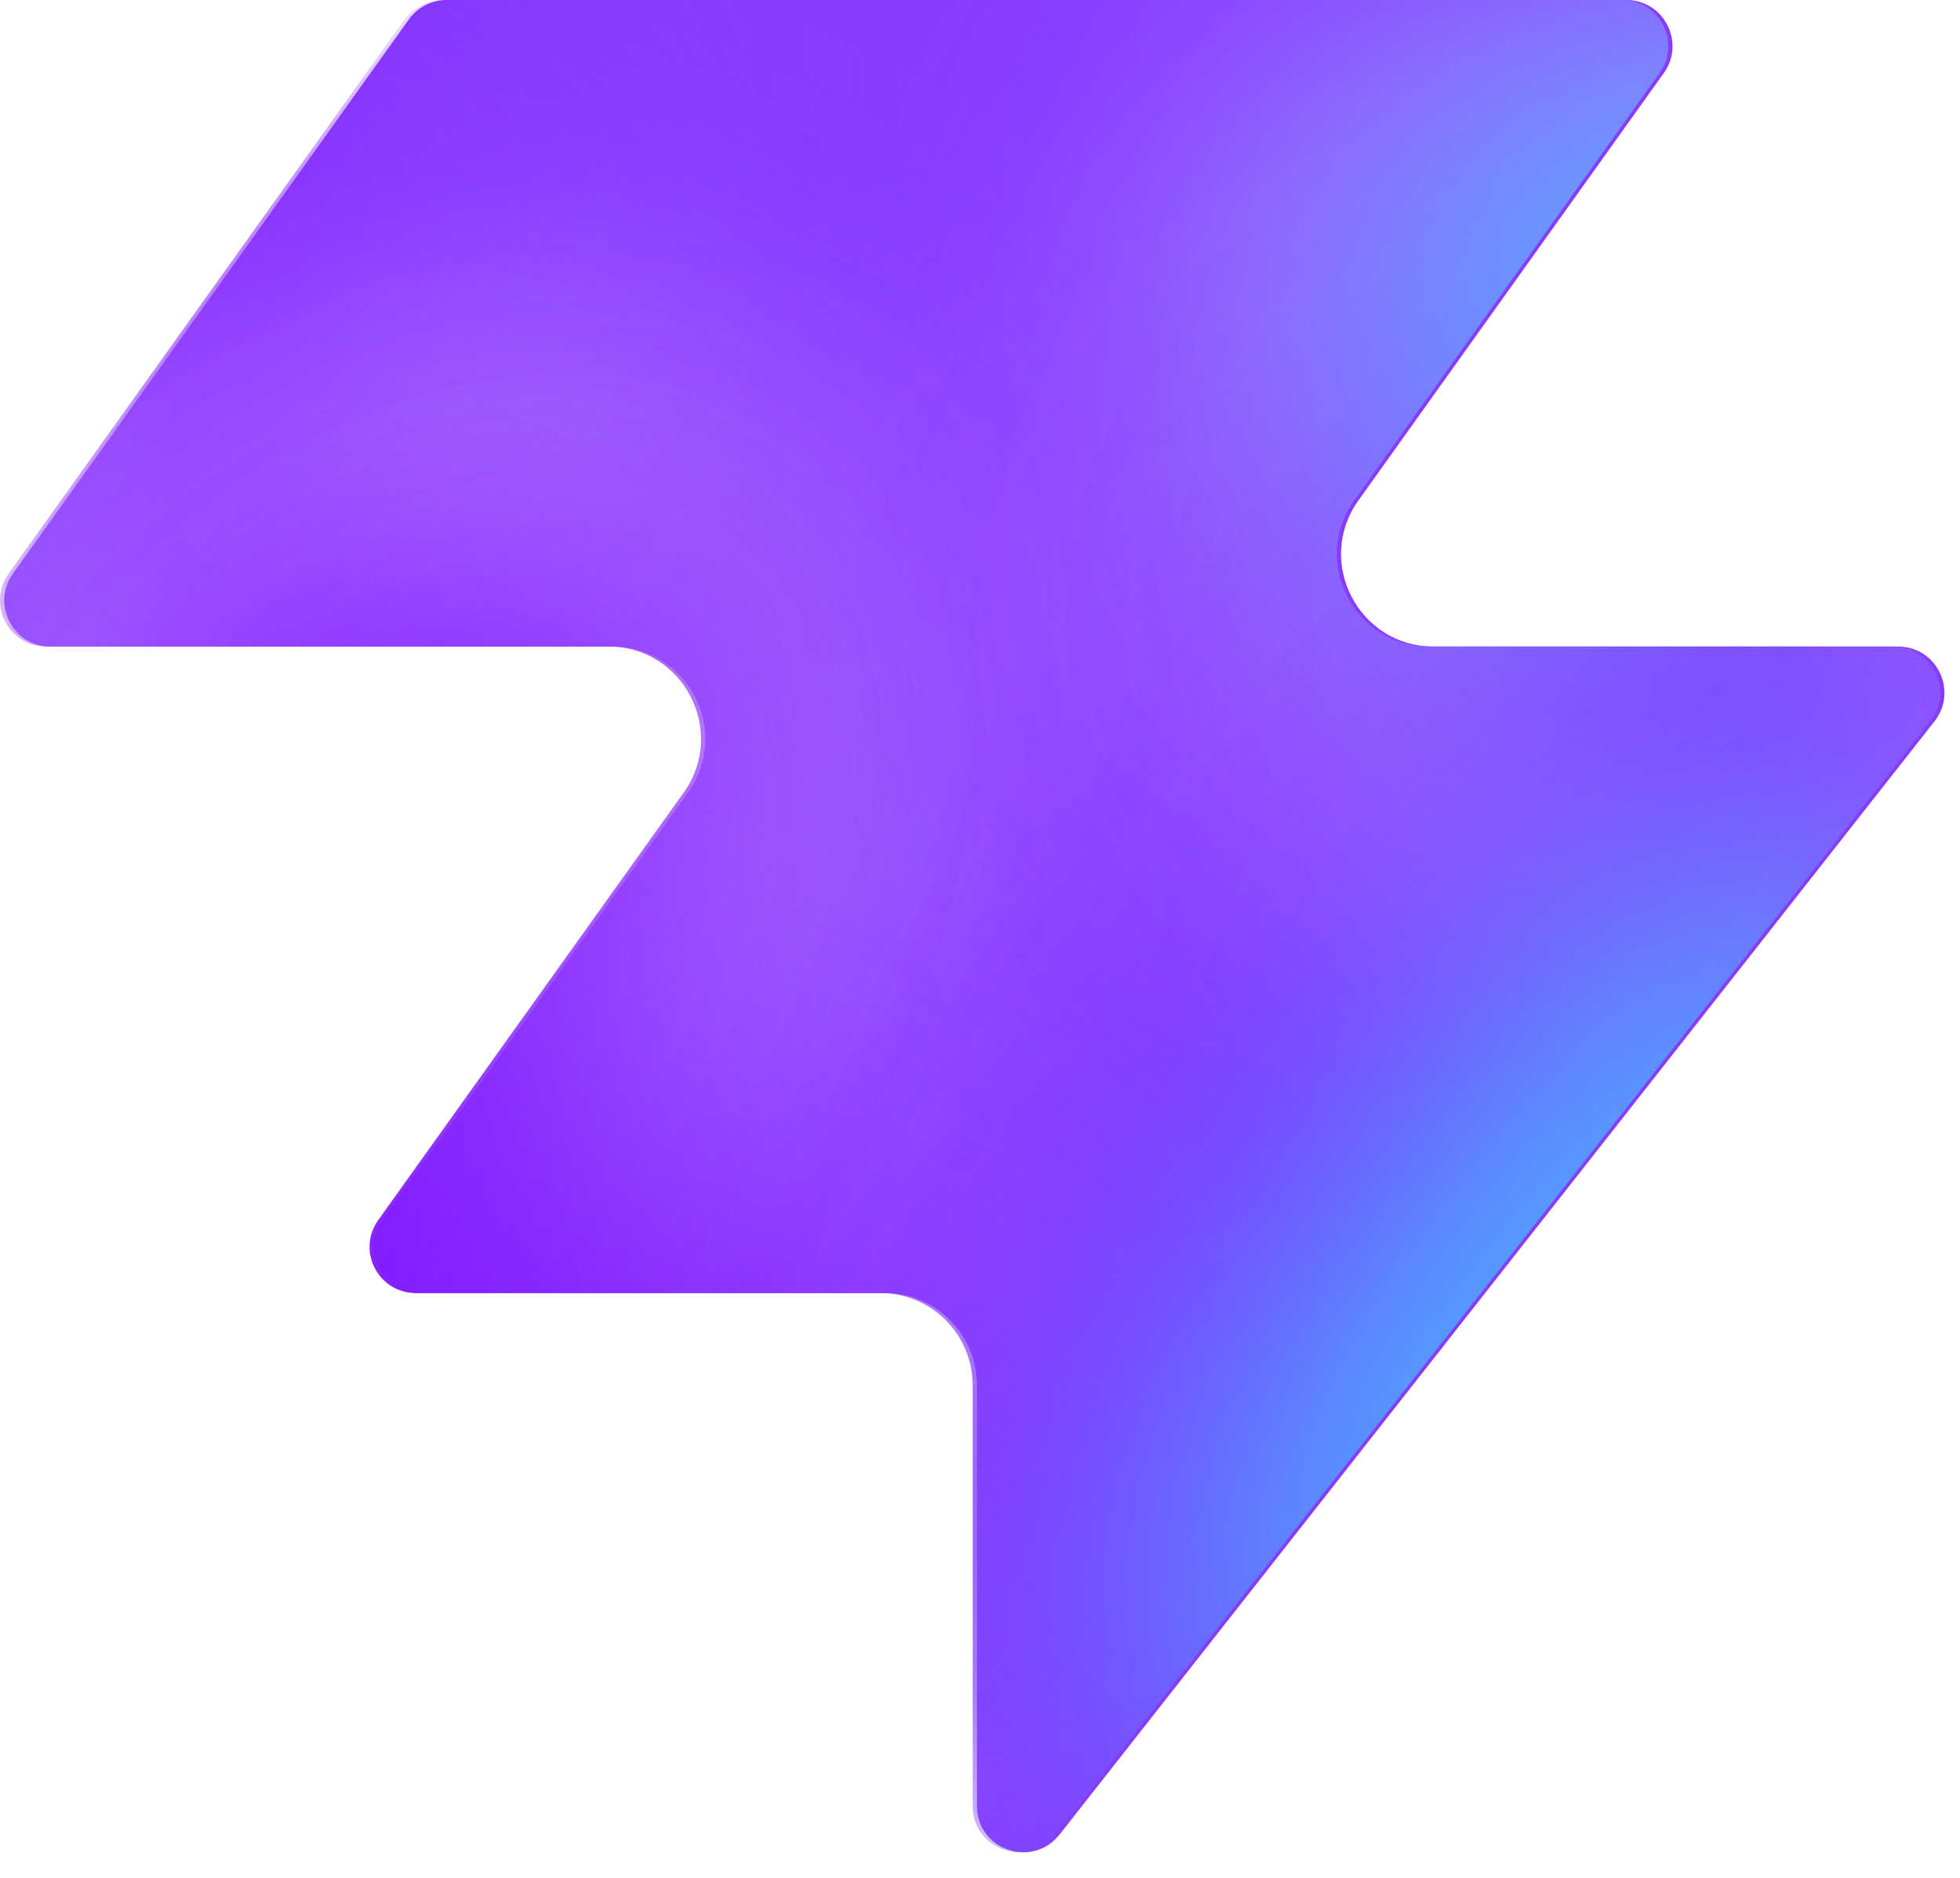
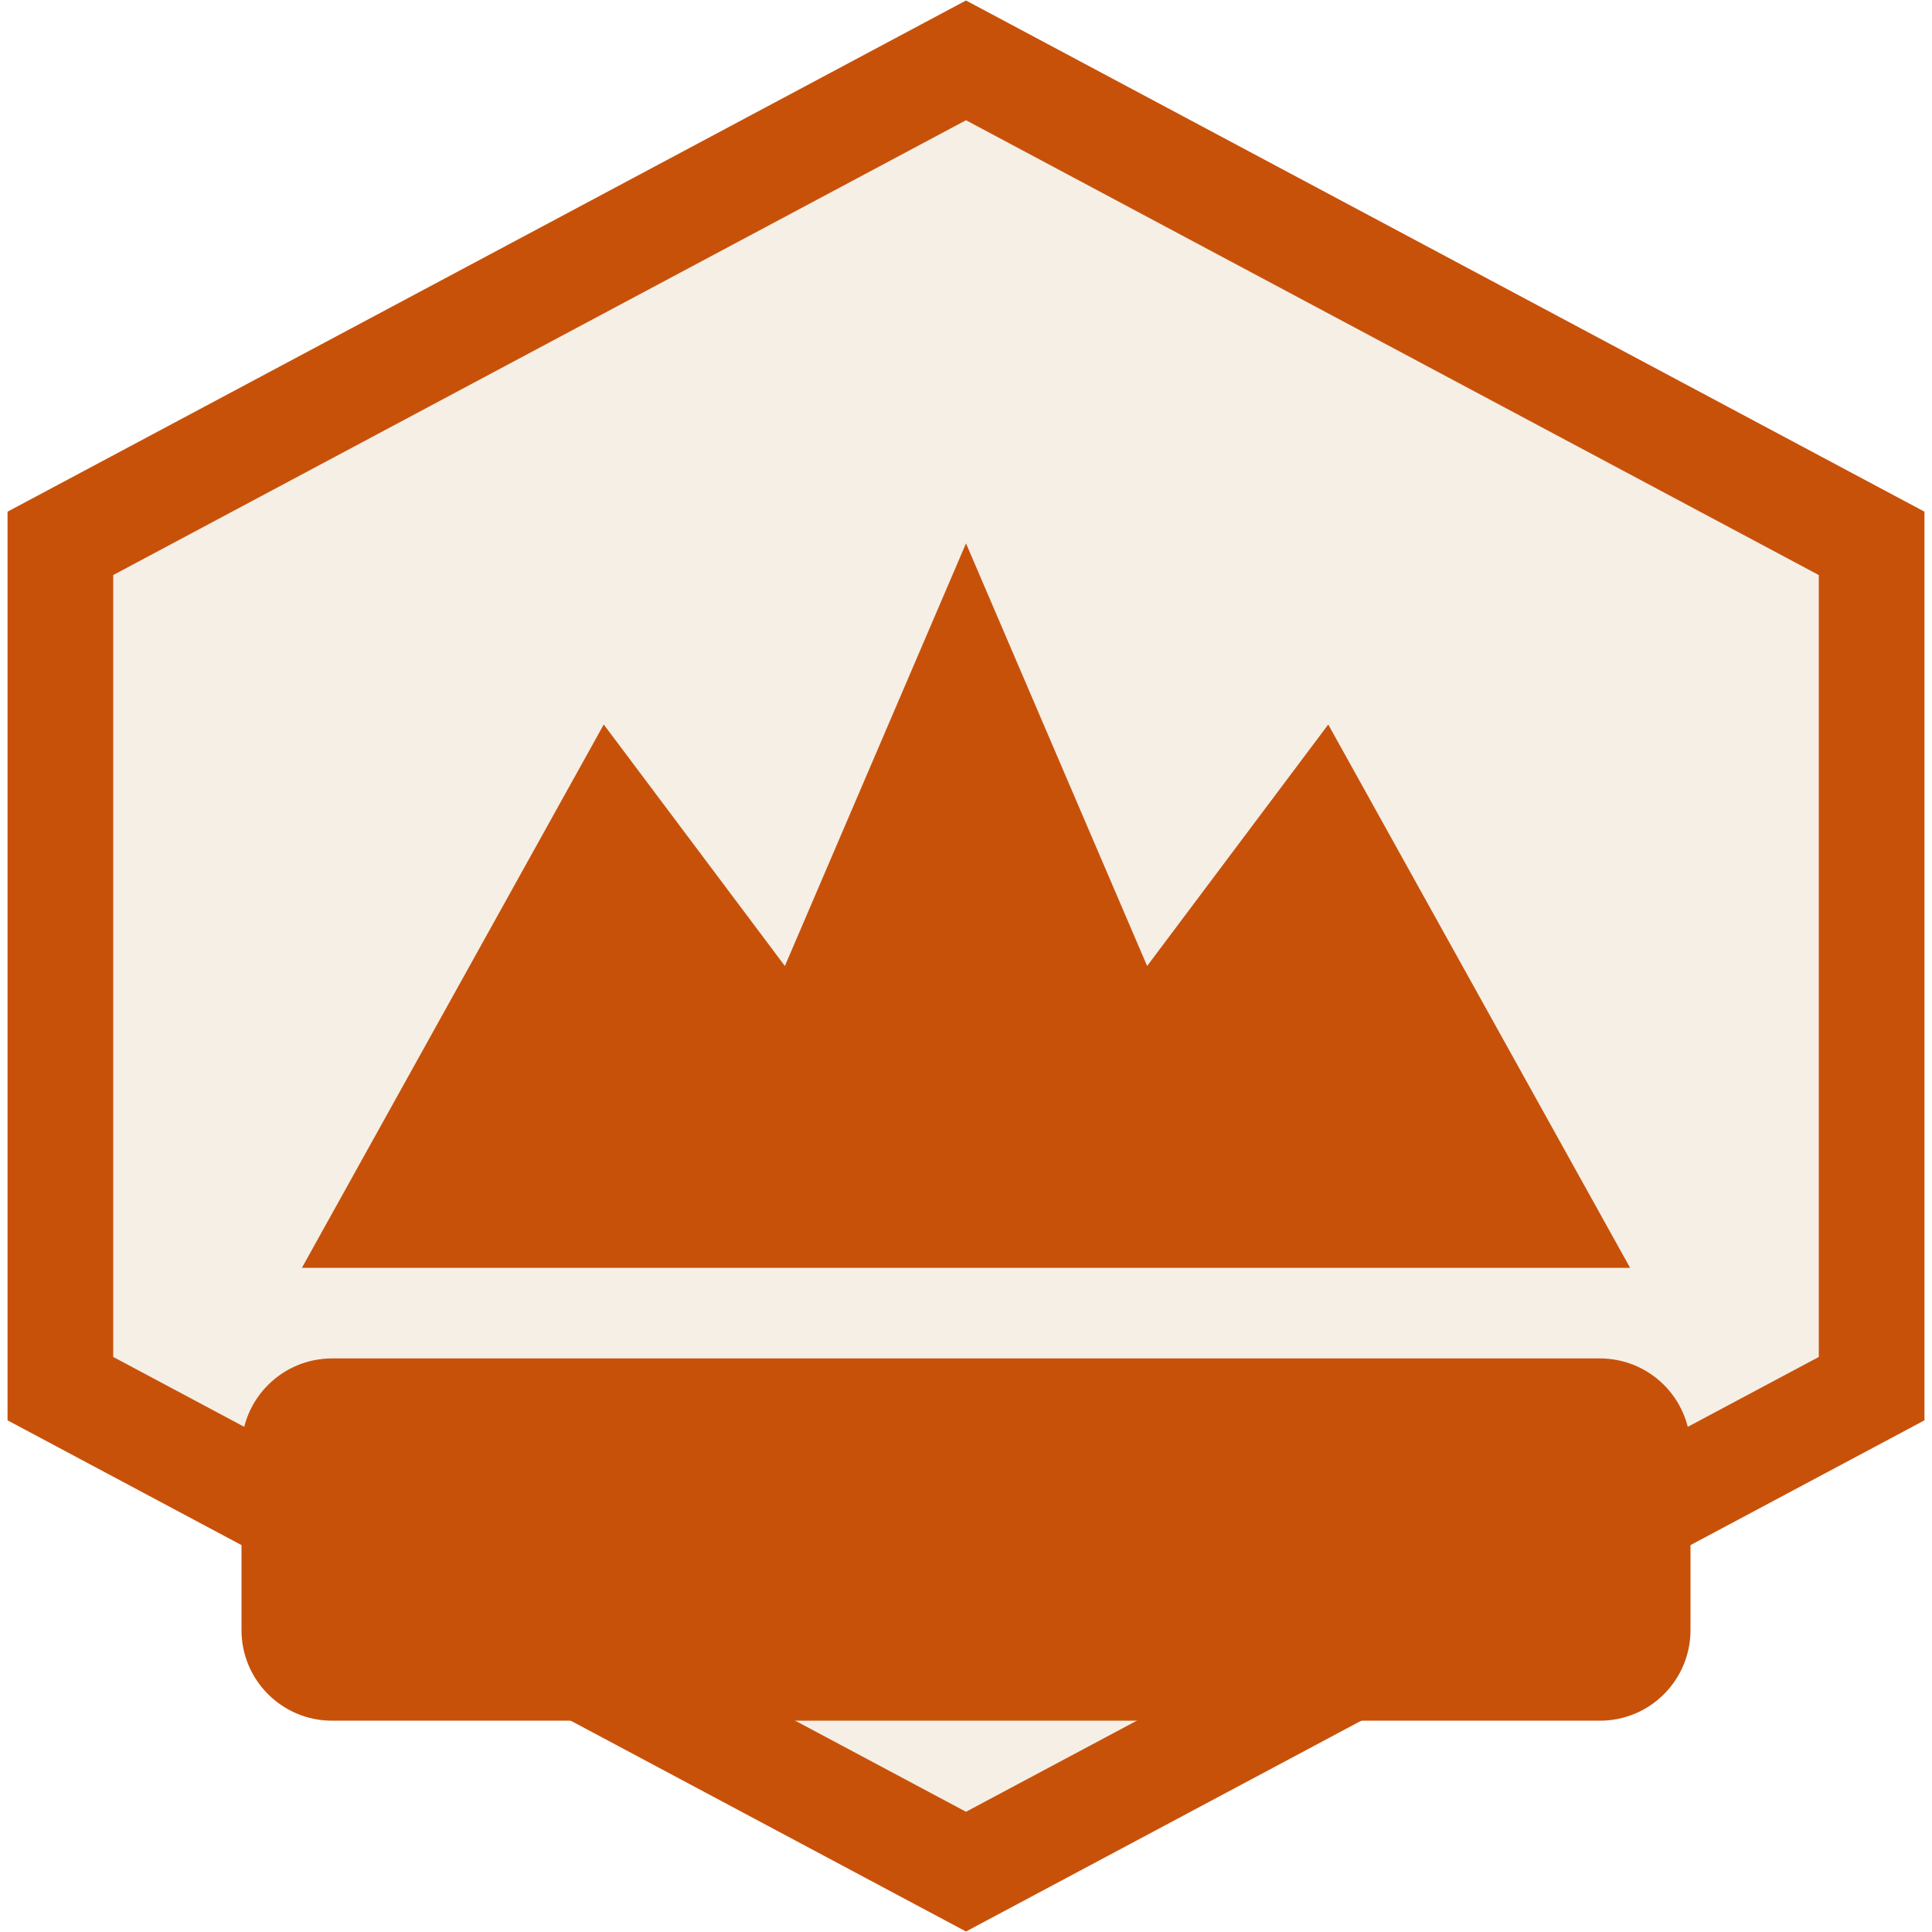
- <svg xmlns="http://www.w3.org/2000/svg" width="48" height="46" fill="none" viewBox="0 0 48 46">
-   <path fill="#863bff" d="M25.946 44.938c-.664.845-2.021.375-2.021-.698V33.937a2.26 2.26 0 0 0-2.262-2.262H10.287c-.92 0-1.456-1.04-.92-1.788l7.48-10.471c1.07-1.497 0-3.578-1.842-3.578H1.237c-.92 0-1.456-1.04-.92-1.788L10.013.474c.214-.297.556-.474.92-.474h28.894c.92 0 1.456 1.04.92 1.788l-7.48 10.471c-1.07 1.498 0 3.579 1.842 3.579h11.377c.943 0 1.473 1.088.89 1.83L25.947 44.94z" style="fill:#863bff;fill:color(display-p3 .525 .23 1);fill-opacity:1" />
-   <mask id="a" width="48" height="46" x="0" y="0" maskUnits="userSpaceOnUse" style="mask-type:alpha">
-     <path fill="#000" d="M25.842 44.938c-.664.844-2.021.375-2.021-.698V33.937a2.26 2.26 0 0 0-2.262-2.262H10.183c-.92 0-1.456-1.04-.92-1.788l7.48-10.471c1.07-1.498 0-3.579-1.842-3.579H1.133c-.92 0-1.456-1.04-.92-1.787L9.91.473c.214-.297.556-.474.92-.474h28.894c.92 0 1.456 1.04.92 1.788l-7.48 10.471c-1.07 1.498 0 3.578 1.842 3.578h11.377c.943 0 1.473 1.088.89 1.832L25.843 44.94z" style="fill:#000;fill-opacity:1" />
-   </mask>
-   <g mask="url(#a)">
-     <g filter="url(#b)">
-       <ellipse cx="5.508" cy="14.704" fill="#ede6ff" rx="5.508" ry="14.704" style="fill:#ede6ff;fill:color(display-p3 .927 .903 1);fill-opacity:1" transform="matrix(.00324 1 1 -.00324 -4.47 31.516)" />
-     </g>
-     <g filter="url(#c)">
-       <ellipse cx="10.399" cy="29.851" fill="#ede6ff" rx="10.399" ry="29.851" style="fill:#ede6ff;fill:color(display-p3 .927 .903 1);fill-opacity:1" transform="matrix(.00324 1 1 -.00324 -39.328 7.883)" />
-     </g>
-     <g filter="url(#d)">
-       <ellipse cx="5.508" cy="30.487" fill="#7e14ff" rx="5.508" ry="30.487" style="fill:#7e14ff;fill:color(display-p3 .492 .077 1);fill-opacity:1" transform="rotate(89.814 -25.913 -14.639)scale(1 -1)" />
-     </g>
-     <g filter="url(#e)">
-       <ellipse cx="5.508" cy="30.599" fill="#7e14ff" rx="5.508" ry="30.599" style="fill:#7e14ff;fill:color(display-p3 .492 .077 1);fill-opacity:1" transform="rotate(89.814 -32.644 -3.334)scale(1 -1)" />
-     </g>
-     <g filter="url(#f)">
-       <ellipse cx="5.508" cy="30.599" fill="#7e14ff" rx="5.508" ry="30.599" style="fill:#7e14ff;fill:color(display-p3 .492 .077 1);fill-opacity:1" transform="matrix(.00324 1 1 -.00324 -34.34 30.47)" />
-     </g>
-     <g filter="url(#g)">
-       <ellipse cx="14.072" cy="22.078" fill="#ede6ff" rx="14.072" ry="22.078" style="fill:#ede6ff;fill:color(display-p3 .927 .903 1);fill-opacity:1" transform="rotate(93.35 24.506 48.493)scale(-1 1)" />
-     </g>
-     <g filter="url(#h)">
-       <ellipse cx="3.47" cy="21.501" fill="#7e14ff" rx="3.47" ry="21.501" style="fill:#7e14ff;fill:color(display-p3 .492 .077 1);fill-opacity:1" transform="rotate(89.009 28.708 47.59)scale(-1 1)" />
-     </g>
-     <g filter="url(#i)">
-       <ellipse cx="3.47" cy="21.501" fill="#7e14ff" rx="3.47" ry="21.501" style="fill:#7e14ff;fill:color(display-p3 .492 .077 1);fill-opacity:1" transform="rotate(89.009 28.708 47.59)scale(-1 1)" />
-     </g>
-     <g filter="url(#j)">
-       <ellipse cx=".387" cy="8.972" fill="#7e14ff" rx="4.407" ry="29.108" style="fill:#7e14ff;fill:color(display-p3 .492 .077 1);fill-opacity:1" transform="rotate(39.51 .387 8.972)" />
-     </g>
-     <g filter="url(#k)">
-       <ellipse cx="47.523" cy="-6.092" fill="#7e14ff" rx="4.407" ry="29.108" style="fill:#7e14ff;fill:color(display-p3 .492 .077 1);fill-opacity:1" transform="rotate(37.892 47.523 -6.092)" />
-     </g>
-     <g filter="url(#l)">
-       <ellipse cx="41.412" cy="6.333" fill="#47bfff" rx="5.971" ry="9.665" style="fill:#47bfff;fill:color(display-p3 .28 .748 1);fill-opacity:1" transform="rotate(37.892 41.412 6.333)" />
-     </g>
-     <g filter="url(#m)">
-       <ellipse cx="-1.879" cy="38.332" fill="#7e14ff" rx="4.407" ry="29.108" style="fill:#7e14ff;fill:color(display-p3 .492 .077 1);fill-opacity:1" transform="rotate(37.892 -1.88 38.332)" />
-     </g>
-     <g filter="url(#n)">
-       <ellipse cx="-1.879" cy="38.332" fill="#7e14ff" rx="4.407" ry="29.108" style="fill:#7e14ff;fill:color(display-p3 .492 .077 1);fill-opacity:1" transform="rotate(37.892 -1.88 38.332)" />
-     </g>
-     <g filter="url(#o)">
-       <ellipse cx="35.651" cy="29.907" fill="#7e14ff" rx="4.407" ry="29.108" style="fill:#7e14ff;fill:color(display-p3 .492 .077 1);fill-opacity:1" transform="rotate(37.892 35.651 29.907)" />
-     </g>
-     <g filter="url(#p)">
-       <ellipse cx="38.418" cy="32.4" fill="#47bfff" rx="5.971" ry="15.297" style="fill:#47bfff;fill:color(display-p3 .28 .748 1);fill-opacity:1" transform="rotate(37.892 38.418 32.4)" />
-     </g>
-   </g>
-   <defs>
-     <filter id="b" width="60.045" height="41.654" x="-19.77" y="16.149" color-interpolation-filters="sRGB" filterUnits="userSpaceOnUse">
-       <feFlood flood-opacity="0" result="BackgroundImageFix" />
-       <feBlend in="SourceGraphic" in2="BackgroundImageFix" result="shape" />
-       <feGaussianBlur result="effect1_foregroundBlur_2002_17158" stdDeviation="7.659" />
-     </filter>
-     <filter id="c" width="90.34" height="51.437" x="-54.613" y="-7.533" color-interpolation-filters="sRGB" filterUnits="userSpaceOnUse">
-       <feFlood flood-opacity="0" result="BackgroundImageFix" />
-       <feBlend in="SourceGraphic" in2="BackgroundImageFix" result="shape" />
-       <feGaussianBlur result="effect1_foregroundBlur_2002_17158" stdDeviation="7.659" />
-     </filter>
-     <filter id="d" width="79.355" height="29.4" x="-49.64" y="2.03" color-interpolation-filters="sRGB" filterUnits="userSpaceOnUse">
-       <feFlood flood-opacity="0" result="BackgroundImageFix" />
-       <feBlend in="SourceGraphic" in2="BackgroundImageFix" result="shape" />
-       <feGaussianBlur result="effect1_foregroundBlur_2002_17158" stdDeviation="4.596" />
-     </filter>
-     <filter id="e" width="79.579" height="29.4" x="-45.045" y="20.029" color-interpolation-filters="sRGB" filterUnits="userSpaceOnUse">
-       <feFlood flood-opacity="0" result="BackgroundImageFix" />
-       <feBlend in="SourceGraphic" in2="BackgroundImageFix" result="shape" />
-       <feGaussianBlur result="effect1_foregroundBlur_2002_17158" stdDeviation="4.596" />
-     </filter>
-     <filter id="f" width="79.579" height="29.4" x="-43.513" y="21.178" color-interpolation-filters="sRGB" filterUnits="userSpaceOnUse">
-       <feFlood flood-opacity="0" result="BackgroundImageFix" />
-       <feBlend in="SourceGraphic" in2="BackgroundImageFix" result="shape" />
-       <feGaussianBlur result="effect1_foregroundBlur_2002_17158" stdDeviation="4.596" />
-     </filter>
-     <filter id="g" width="74.749" height="58.852" x="15.756" y="-17.901" color-interpolation-filters="sRGB" filterUnits="userSpaceOnUse">
-       <feFlood flood-opacity="0" result="BackgroundImageFix" />
-       <feBlend in="SourceGraphic" in2="BackgroundImageFix" result="shape" />
-       <feGaussianBlur result="effect1_foregroundBlur_2002_17158" stdDeviation="7.659" />
-     </filter>
-     <filter id="h" width="61.377" height="25.362" x="23.548" y="2.284" color-interpolation-filters="sRGB" filterUnits="userSpaceOnUse">
-       <feFlood flood-opacity="0" result="BackgroundImageFix" />
-       <feBlend in="SourceGraphic" in2="BackgroundImageFix" result="shape" />
-       <feGaussianBlur result="effect1_foregroundBlur_2002_17158" stdDeviation="4.596" />
-     </filter>
-     <filter id="i" width="61.377" height="25.362" x="23.548" y="2.284" color-interpolation-filters="sRGB" filterUnits="userSpaceOnUse">
-       <feFlood flood-opacity="0" result="BackgroundImageFix" />
-       <feBlend in="SourceGraphic" in2="BackgroundImageFix" result="shape" />
-       <feGaussianBlur result="effect1_foregroundBlur_2002_17158" stdDeviation="4.596" />
-     </filter>
-     <filter id="j" width="56.045" height="63.649" x="-27.636" y="-22.853" color-interpolation-filters="sRGB" filterUnits="userSpaceOnUse">
-       <feFlood flood-opacity="0" result="BackgroundImageFix" />
-       <feBlend in="SourceGraphic" in2="BackgroundImageFix" result="shape" />
-       <feGaussianBlur result="effect1_foregroundBlur_2002_17158" stdDeviation="4.596" />
-     </filter>
-     <filter id="k" width="54.814" height="64.646" x="20.116" y="-38.415" color-interpolation-filters="sRGB" filterUnits="userSpaceOnUse">
-       <feFlood flood-opacity="0" result="BackgroundImageFix" />
-       <feBlend in="SourceGraphic" in2="BackgroundImageFix" result="shape" />
-       <feGaussianBlur result="effect1_foregroundBlur_2002_17158" stdDeviation="4.596" />
-     </filter>
-     <filter id="l" width="33.541" height="35.313" x="24.641" y="-11.323" color-interpolation-filters="sRGB" filterUnits="userSpaceOnUse">
-       <feFlood flood-opacity="0" result="BackgroundImageFix" />
-       <feBlend in="SourceGraphic" in2="BackgroundImageFix" result="shape" />
-       <feGaussianBlur result="effect1_foregroundBlur_2002_17158" stdDeviation="4.596" />
-     </filter>
-     <filter id="m" width="54.814" height="64.646" x="-29.286" y="6.009" color-interpolation-filters="sRGB" filterUnits="userSpaceOnUse">
-       <feFlood flood-opacity="0" result="BackgroundImageFix" />
-       <feBlend in="SourceGraphic" in2="BackgroundImageFix" result="shape" />
-       <feGaussianBlur result="effect1_foregroundBlur_2002_17158" stdDeviation="4.596" />
-     </filter>
-     <filter id="n" width="54.814" height="64.646" x="-29.286" y="6.009" color-interpolation-filters="sRGB" filterUnits="userSpaceOnUse">
-       <feFlood flood-opacity="0" result="BackgroundImageFix" />
-       <feBlend in="SourceGraphic" in2="BackgroundImageFix" result="shape" />
-       <feGaussianBlur result="effect1_foregroundBlur_2002_17158" stdDeviation="4.596" />
-     </filter>
-     <filter id="o" width="54.814" height="64.646" x="8.244" y="-2.416" color-interpolation-filters="sRGB" filterUnits="userSpaceOnUse">
-       <feFlood flood-opacity="0" result="BackgroundImageFix" />
-       <feBlend in="SourceGraphic" in2="BackgroundImageFix" result="shape" />
-       <feGaussianBlur result="effect1_foregroundBlur_2002_17158" stdDeviation="4.596" />
-     </filter>
-     <filter id="p" width="39.409" height="43.623" x="18.713" y="10.588" color-interpolation-filters="sRGB" filterUnits="userSpaceOnUse">
-       <feFlood flood-opacity="0" result="BackgroundImageFix" />
-       <feBlend in="SourceGraphic" in2="BackgroundImageFix" result="shape" />
-       <feGaussianBlur result="effect1_foregroundBlur_2002_17158" stdDeviation="4.596" />
-     </filter>
-   </defs>
+ <svg xmlns="http://www.w3.org/2000/svg" viewBox="0 0 64 64">
+   <polygon points="32,2 62,18 62,46 32,62 2,46 2,18" fill="#F5EFE6" />
+   <polygon points="32,2 62,18 62,46 32,62 2,46 2,18" fill="none" stroke="#C8510A" stroke-width="3.5" />
+   <path d="M10,42 L20,24 L26,32 L32,18 L38,32 L44,24 L54,42 Z" fill="#C8510A" />
+   <rect x="8" y="45" width="48" height="12" rx="3" fill="#C8510A" />
</svg>
